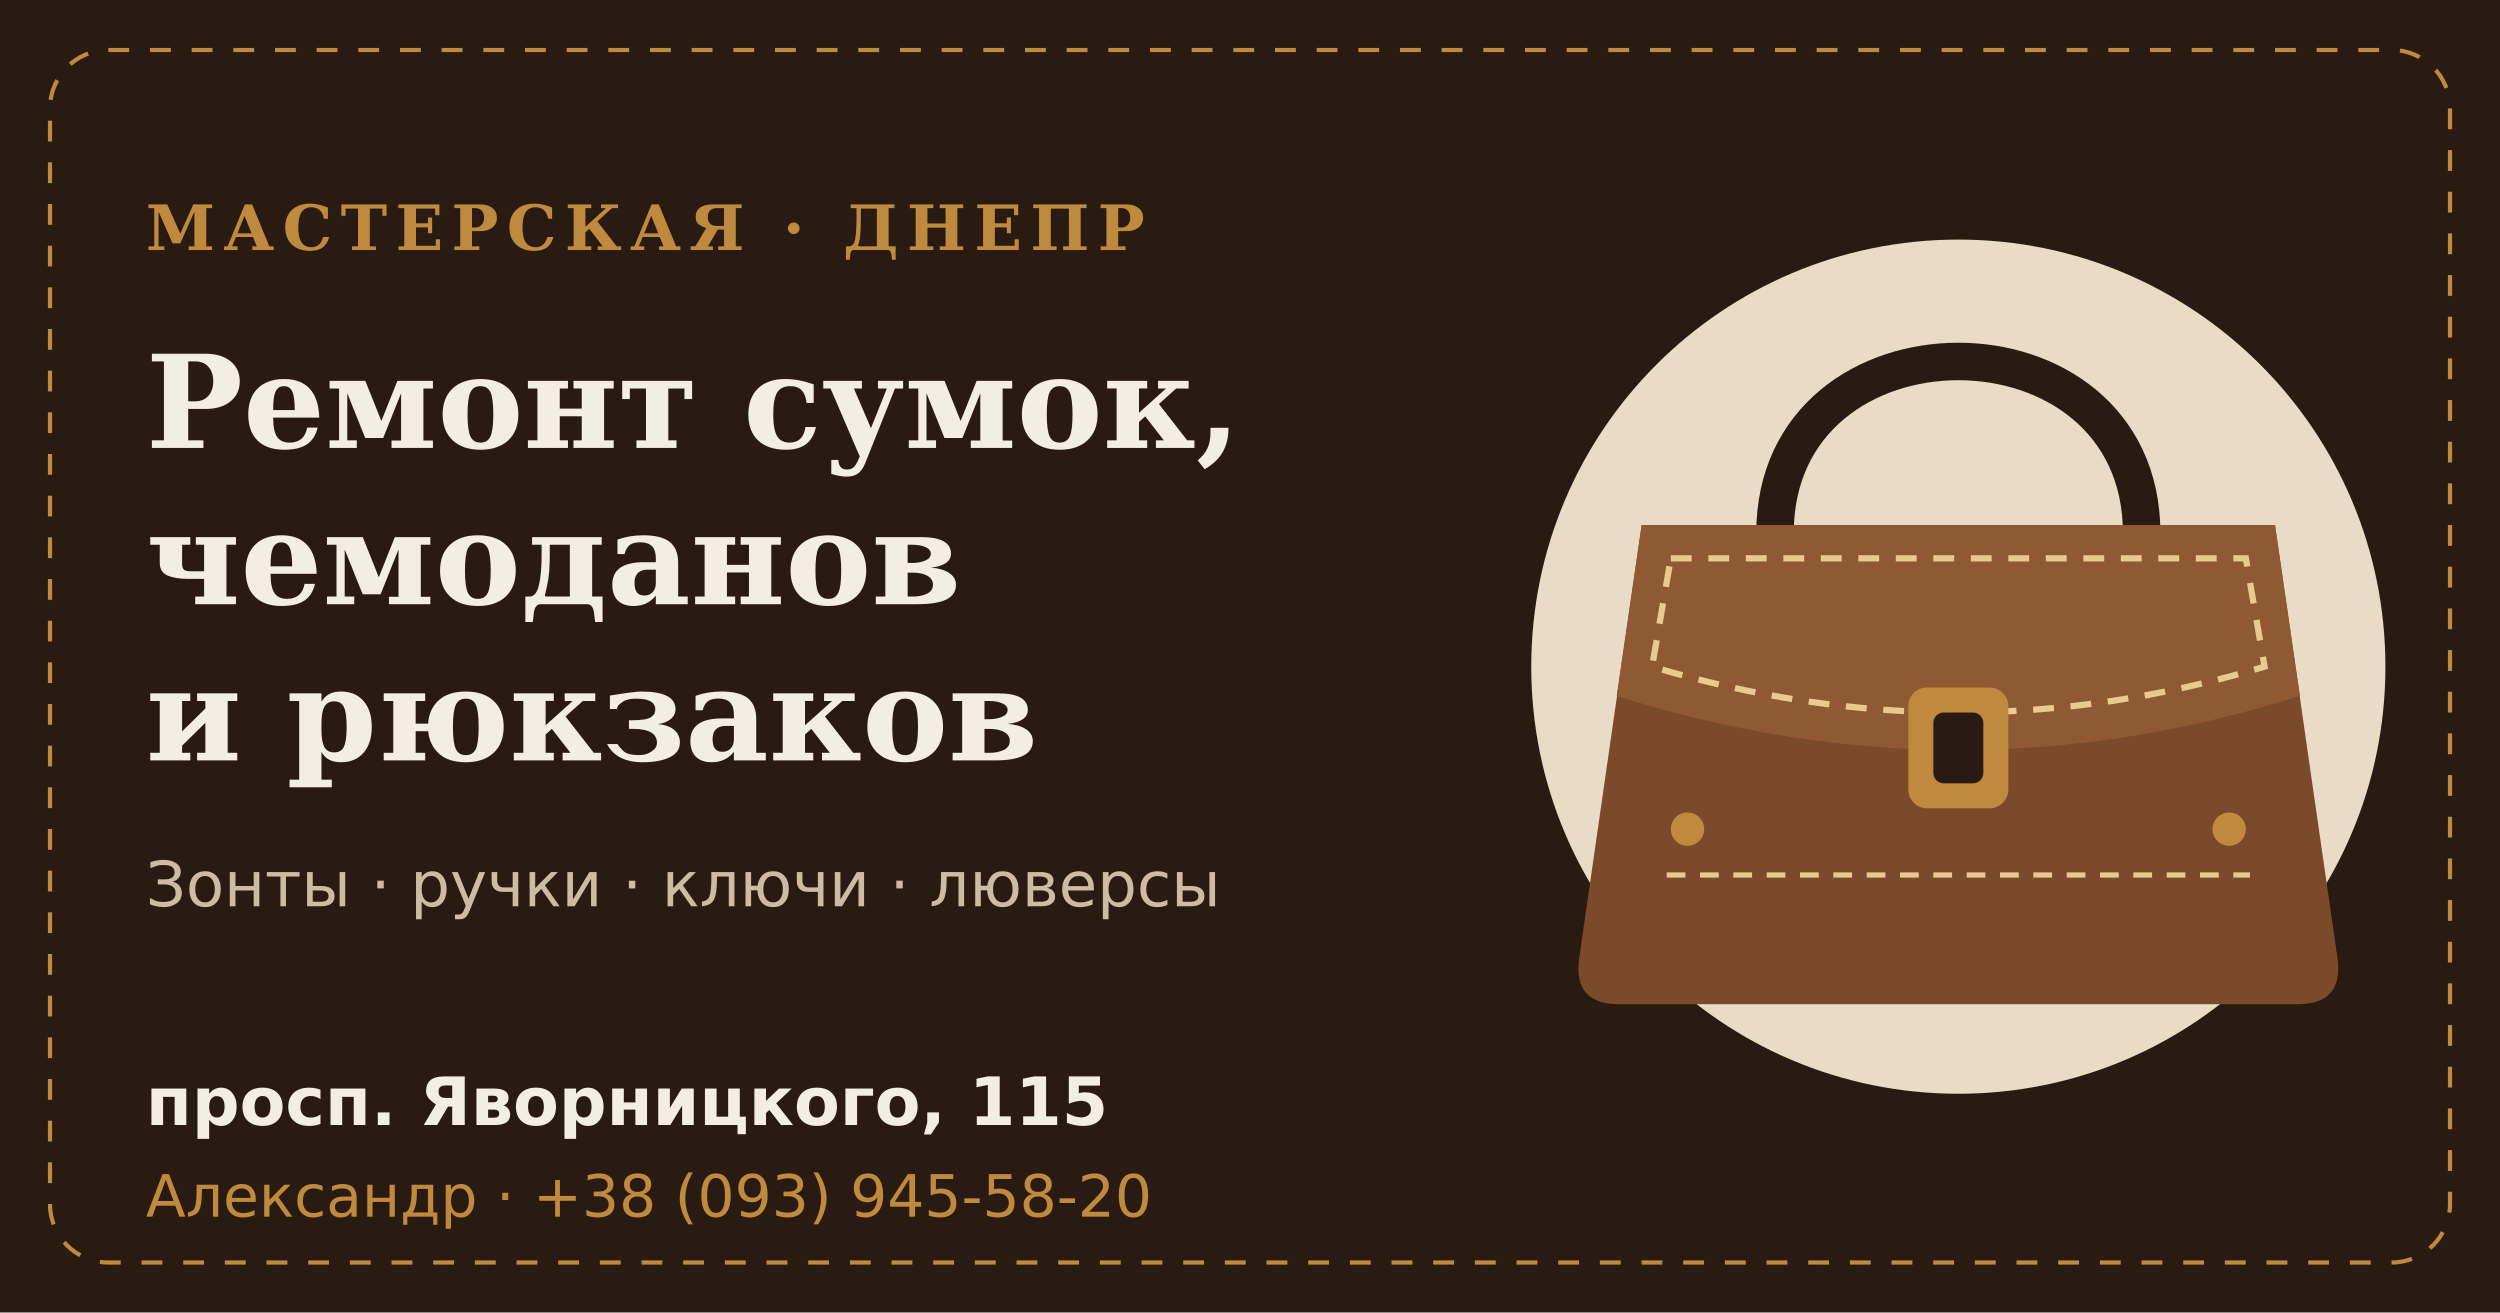
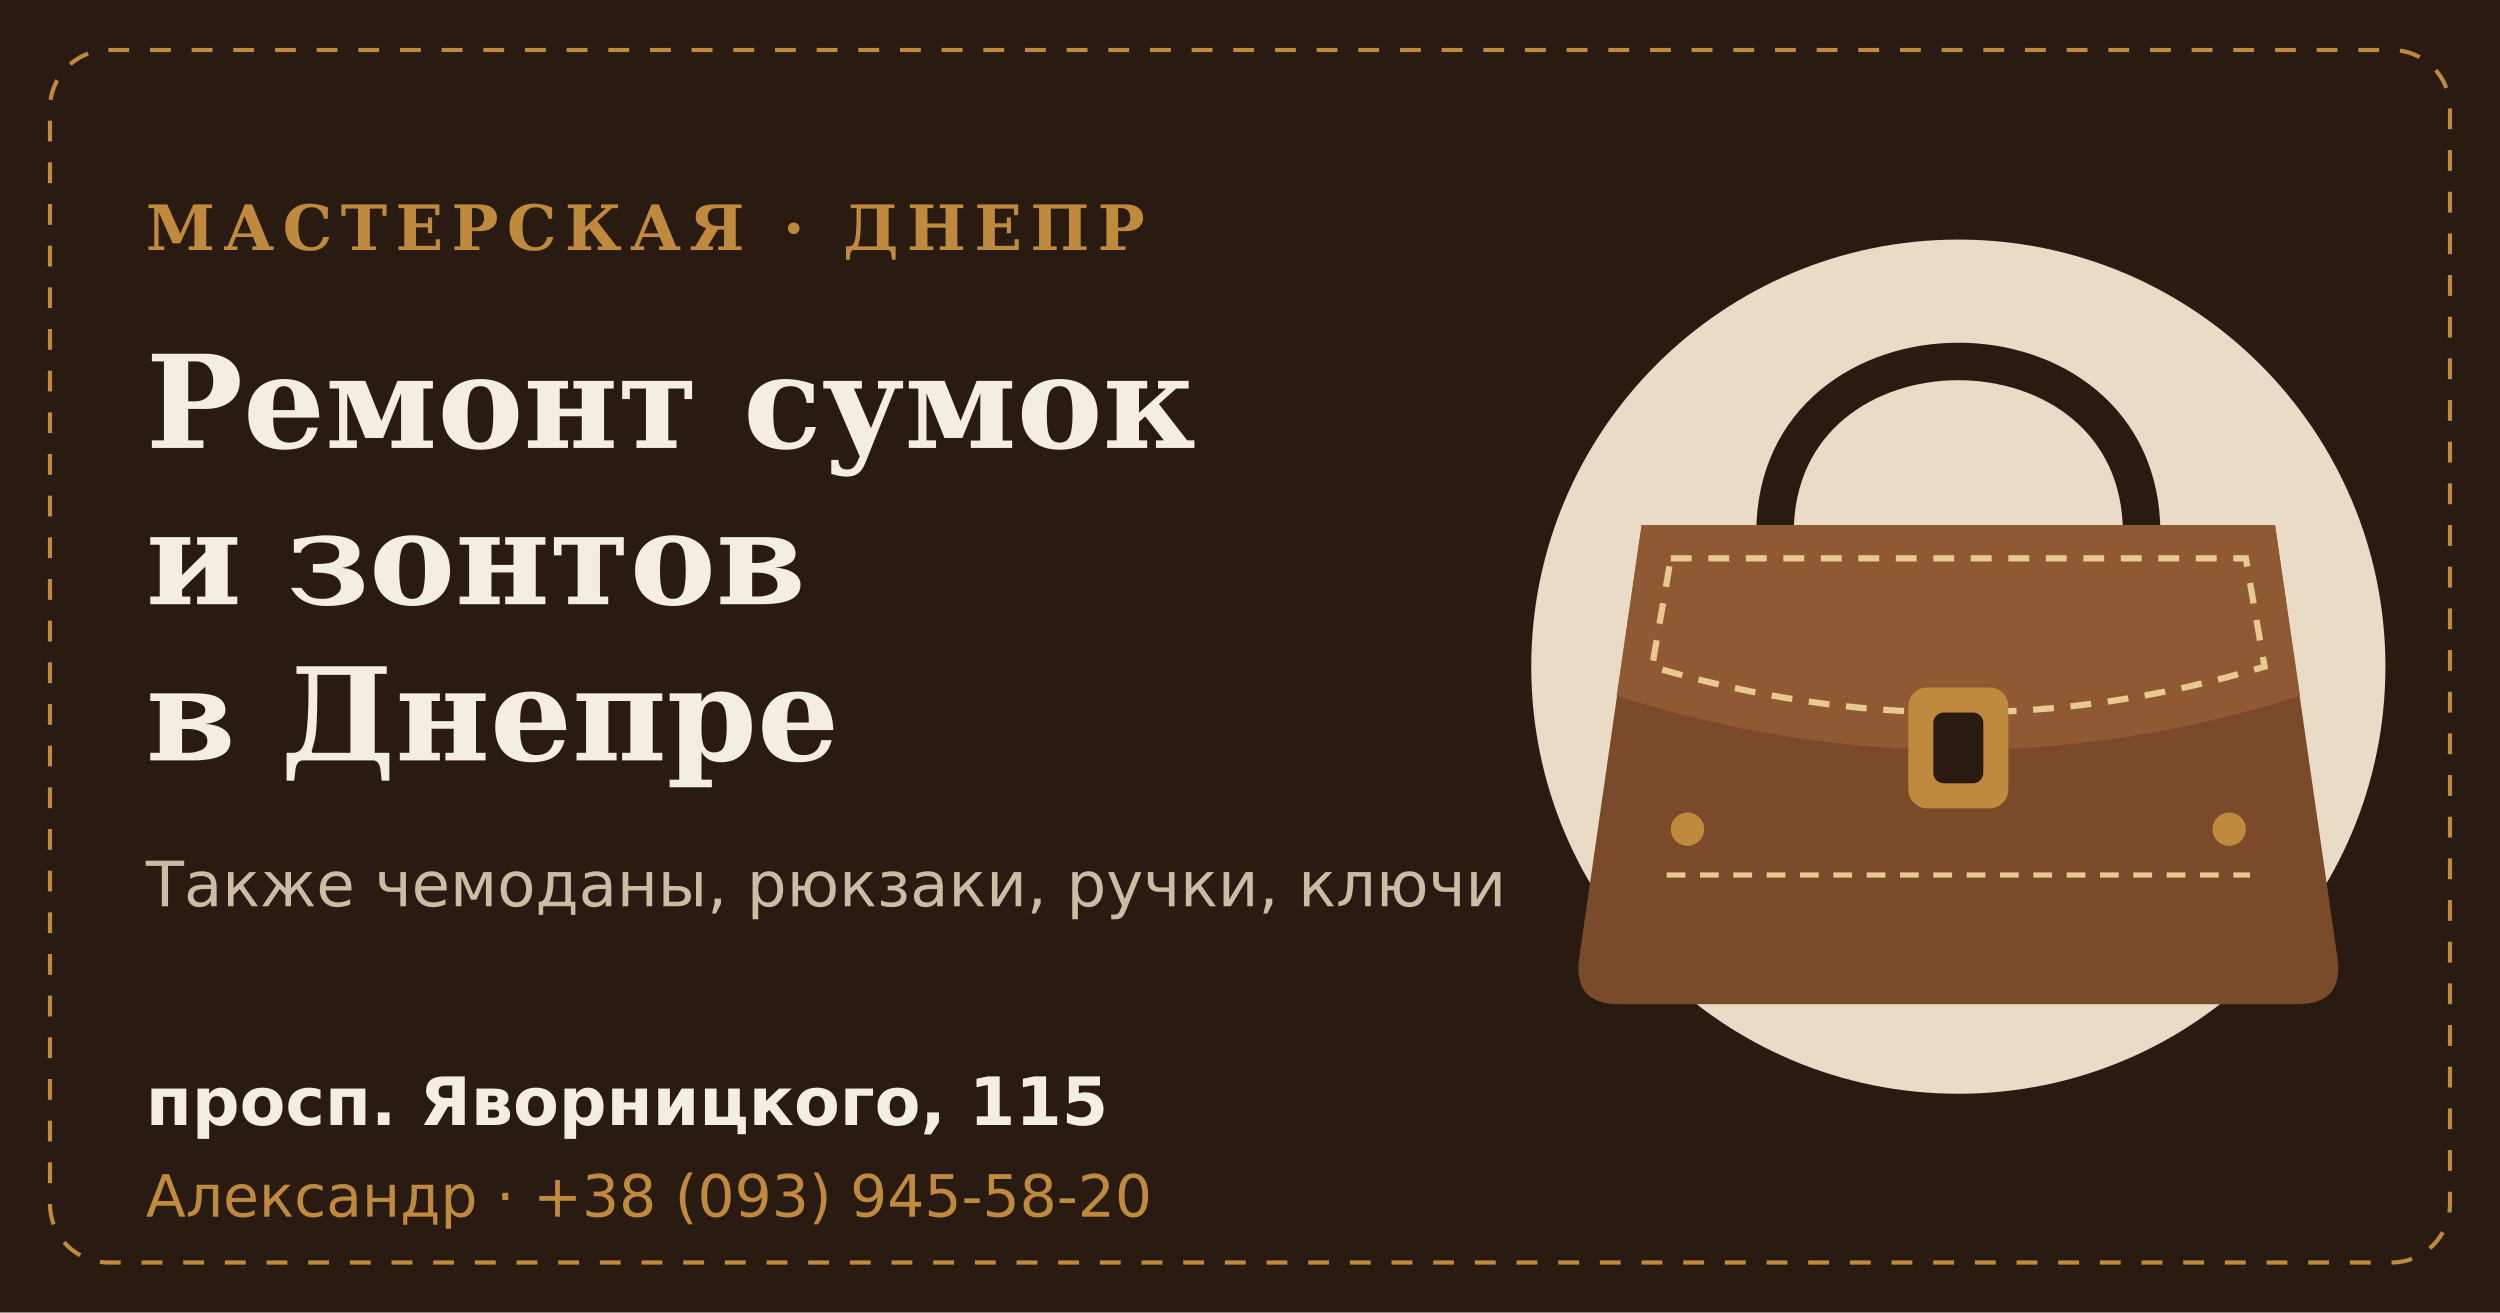
<svg xmlns="http://www.w3.org/2000/svg" width="1200" height="630" viewBox="0 0 1200 630">
  <rect width="1200" height="630" fill="#2A1B12" />
  <rect x="24" y="24" width="1152" height="582" rx="28" fill="none" stroke="#C08A3E" stroke-width="2" stroke-dasharray="10 10" />
  <text x="70" y="120" font-family="DejaVu Serif, Georgia, serif" font-weight="700" font-size="30" letter-spacing="4" fill="#C08A3E">МАСТЕРСКАЯ · ДНЕПР</text>
-   <text x="70" y="215" font-family="DejaVu Serif, Georgia, serif" font-weight="700" font-size="62" fill="#F4EDE3">Ремонт сумок,</text>
-   <text x="70" y="290" font-family="DejaVu Serif, Georgia, serif" font-weight="700" font-size="62" fill="#F4EDE3">чемоданов</text>
-   <text x="70" y="365" font-family="DejaVu Serif, Georgia, serif" font-weight="700" font-size="62" fill="#F4EDE3">и рюкзаков</text>
-   <text x="70" y="435" font-family="DejaVu Sans, Arial, sans-serif" font-size="30" fill="#CDBBA3">Зонты · ручки · ключи · люверсы</text>
+   <text x="70" y="215" font-family="DejaVu Serif, Georgia, serif" font-weight="700" font-size="62" fill="#F4EDE3">Ремонт сумок</text>
+   <text x="70" y="290" font-family="DejaVu Serif, Georgia, serif" font-weight="700" font-size="62" fill="#F4EDE3">и зонтов</text>
+   <text x="70" y="365" font-family="DejaVu Serif, Georgia, serif" font-weight="700" font-size="62" fill="#F4EDE3">в Днепре</text>
+   <text x="70" y="435" font-family="DejaVu Sans, Arial, sans-serif" font-size="30" fill="#CDBBA3">Также чемоданы, рюкзаки, ручки, ключи</text>
  <text x="70" y="540" font-family="DejaVu Sans, Arial, sans-serif" font-weight="700" font-size="32" fill="#F4EDE3">просп. Яворницкого, 115</text>
  <text x="70" y="584" font-family="DejaVu Sans, Arial, sans-serif" font-size="28" fill="#C08A3E">Александр · +38 (093) 945-58-20</text>
  <g transform="translate(690 80) scale(1)">
    <circle cx="250" cy="240" r="205" fill="#EADBC6" />
    <path d="M162 176 C162 66 338 66 338 176" fill="none" stroke="#2A1B12" stroke-width="18" stroke-linecap="round" />
    <path d="M98 172 H402 L432 380 Q435 402 413 402 H87 Q65 402 68 380 Z" fill="#7A4A2A" />
    <path d="M98 172 H402 L414 254 Q250 306 86 254 Z" fill="#8F5A33" />
    <path d="M112 188 H388 L397 240 Q250 284 103 240 Z" fill="none" stroke="#E8C98F" stroke-width="3" stroke-dasharray="10 8" />
    <rect x="226" y="250" width="48" height="58" rx="9" fill="#C08A3E" />
    <rect x="238" y="262" width="24" height="34" rx="5" fill="#2A1B12" />
    <path d="M110 340 H390" stroke="#E8C98F" stroke-width="2.5" stroke-dasharray="9 7" />
    <circle cx="120" cy="318" r="8" fill="#C08A3E" />
    <circle cx="380" cy="318" r="8" fill="#C08A3E" />
  </g>
</svg>
